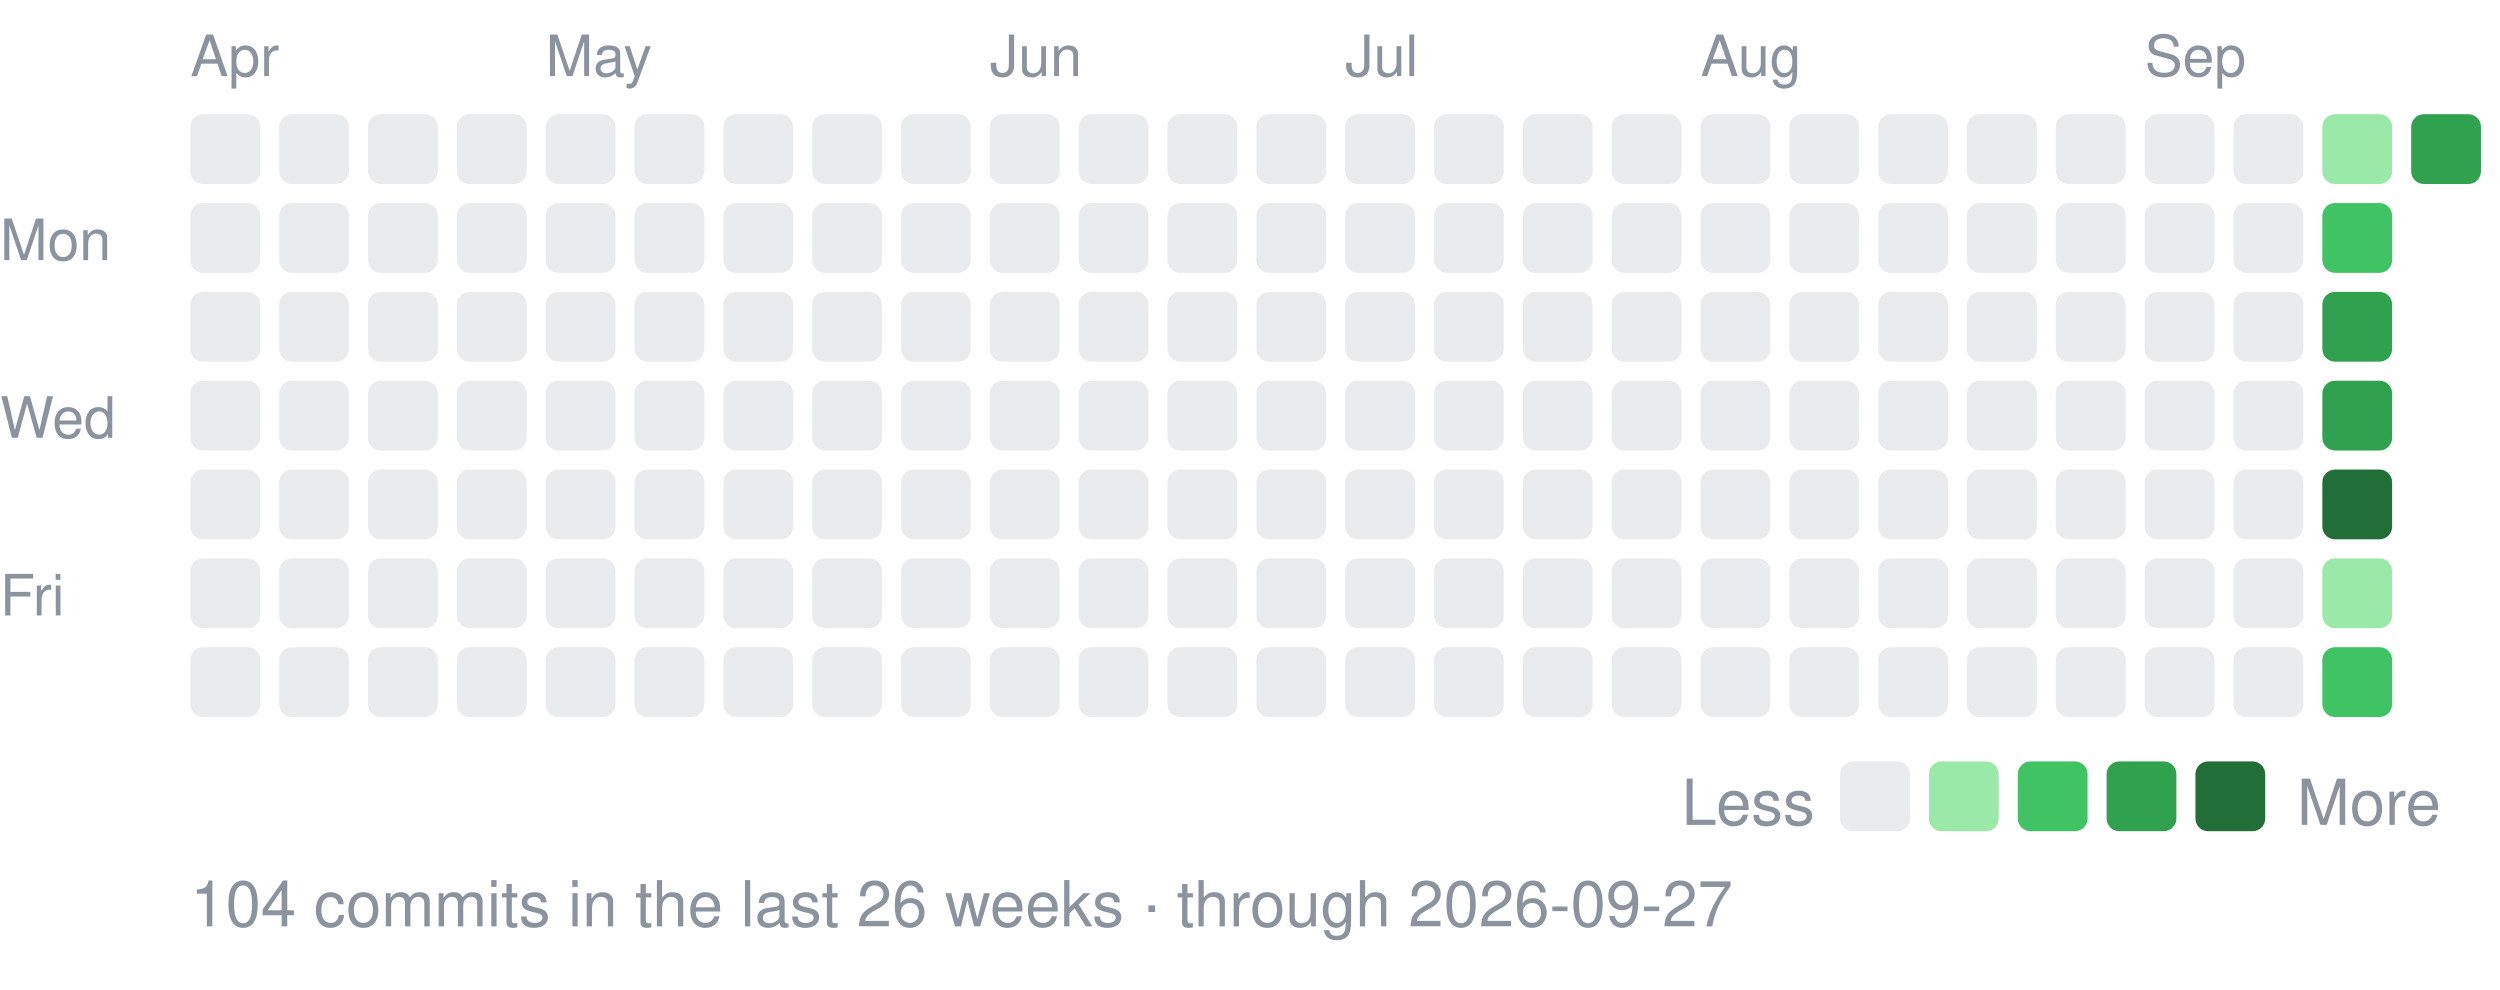
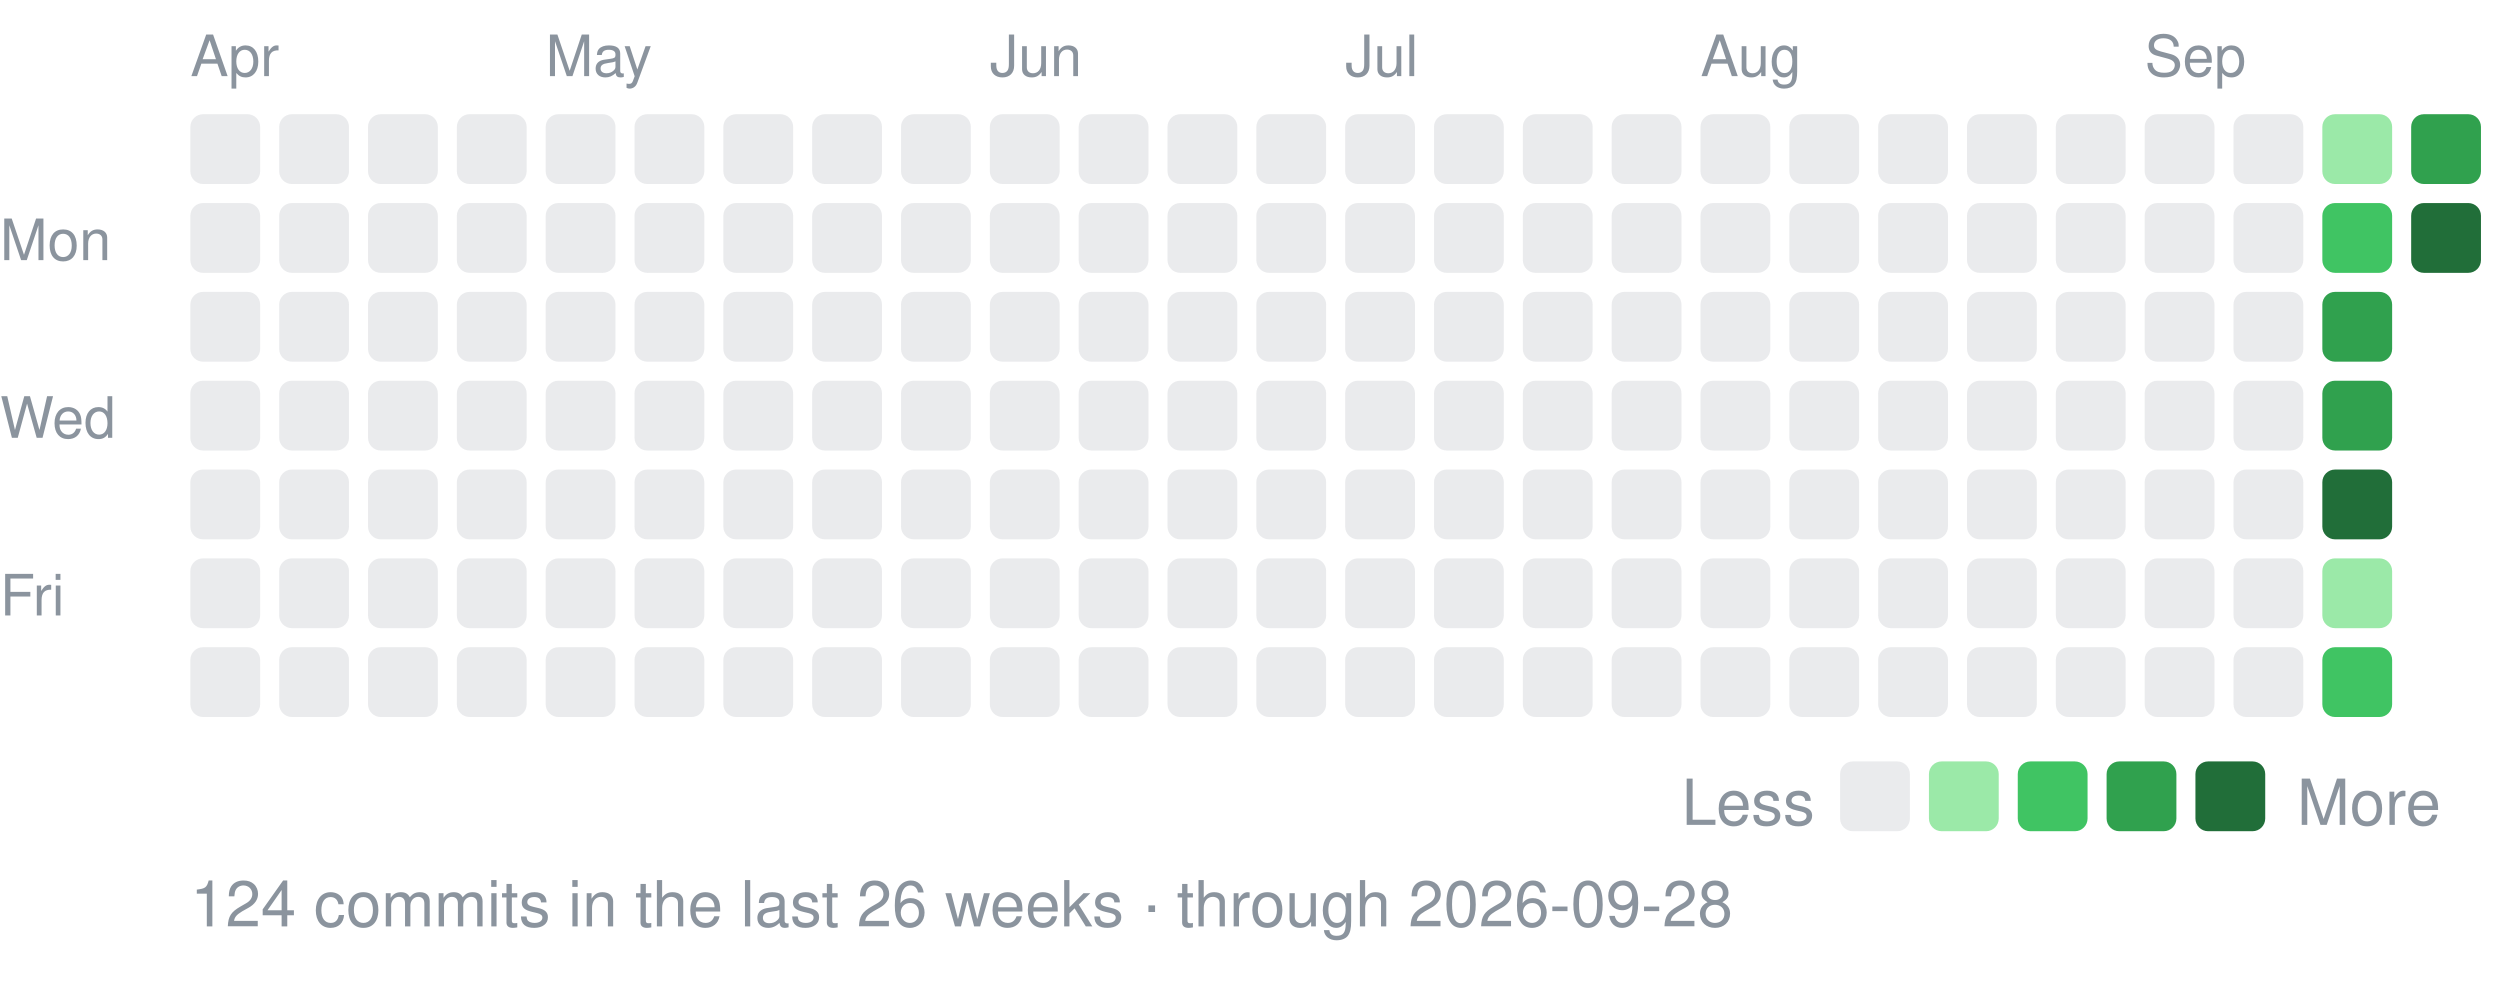
<svg xmlns="http://www.w3.org/2000/svg" width="394" height="156" viewBox="0 0 394 156" role="img">
  <g font-family="-apple-system,BlinkMacSystemFont,Segoe UI,Helvetica,Arial,PingFang SC,sans-serif" font-size="9" fill="#8b949e">
    <text x="30" y="12">Apr</text>
    <text x="86" y="12">May</text>
    <text x="156" y="12">Jun</text>
    <text x="212" y="12">Jul</text>
    <text x="268" y="12">Aug</text>
    <text x="338" y="12">Sep</text>
    <text x="0" y="41">Mon</text>
    <text x="0" y="69">Wed</text>
    <text x="0" y="97">Fri</text>
  </g>
  <rect x="30" y="18" width="11" height="11" rx="2" fill="rgba(139,148,158,0.18)" />
  <rect x="30" y="32" width="11" height="11" rx="2" fill="rgba(139,148,158,0.18)" />
  <rect x="30" y="46" width="11" height="11" rx="2" fill="rgba(139,148,158,0.18)" />
  <rect x="30" y="60" width="11" height="11" rx="2" fill="rgba(139,148,158,0.18)" />
  <rect x="30" y="74" width="11" height="11" rx="2" fill="rgba(139,148,158,0.18)" />
  <rect x="30" y="88" width="11" height="11" rx="2" fill="rgba(139,148,158,0.18)" />
  <rect x="30" y="102" width="11" height="11" rx="2" fill="rgba(139,148,158,0.18)" />
  <rect x="44" y="18" width="11" height="11" rx="2" fill="rgba(139,148,158,0.18)" />
  <rect x="44" y="32" width="11" height="11" rx="2" fill="rgba(139,148,158,0.18)" />
  <rect x="44" y="46" width="11" height="11" rx="2" fill="rgba(139,148,158,0.18)" />
  <rect x="44" y="60" width="11" height="11" rx="2" fill="rgba(139,148,158,0.18)" />
  <rect x="44" y="74" width="11" height="11" rx="2" fill="rgba(139,148,158,0.18)" />
  <rect x="44" y="88" width="11" height="11" rx="2" fill="rgba(139,148,158,0.18)" />
  <rect x="44" y="102" width="11" height="11" rx="2" fill="rgba(139,148,158,0.18)" />
  <rect x="58" y="18" width="11" height="11" rx="2" fill="rgba(139,148,158,0.18)" />
  <rect x="58" y="32" width="11" height="11" rx="2" fill="rgba(139,148,158,0.18)" />
  <rect x="58" y="46" width="11" height="11" rx="2" fill="rgba(139,148,158,0.18)" />
  <rect x="58" y="60" width="11" height="11" rx="2" fill="rgba(139,148,158,0.18)" />
  <rect x="58" y="74" width="11" height="11" rx="2" fill="rgba(139,148,158,0.18)" />
  <rect x="58" y="88" width="11" height="11" rx="2" fill="rgba(139,148,158,0.18)" />
  <rect x="58" y="102" width="11" height="11" rx="2" fill="rgba(139,148,158,0.18)" />
  <rect x="72" y="18" width="11" height="11" rx="2" fill="rgba(139,148,158,0.18)" />
  <rect x="72" y="32" width="11" height="11" rx="2" fill="rgba(139,148,158,0.18)" />
  <rect x="72" y="46" width="11" height="11" rx="2" fill="rgba(139,148,158,0.18)" />
  <rect x="72" y="60" width="11" height="11" rx="2" fill="rgba(139,148,158,0.18)" />
  <rect x="72" y="74" width="11" height="11" rx="2" fill="rgba(139,148,158,0.18)" />
  <rect x="72" y="88" width="11" height="11" rx="2" fill="rgba(139,148,158,0.18)" />
  <rect x="72" y="102" width="11" height="11" rx="2" fill="rgba(139,148,158,0.18)" />
  <rect x="86" y="18" width="11" height="11" rx="2" fill="rgba(139,148,158,0.18)" />
  <rect x="86" y="32" width="11" height="11" rx="2" fill="rgba(139,148,158,0.18)" />
  <rect x="86" y="46" width="11" height="11" rx="2" fill="rgba(139,148,158,0.18)" />
  <rect x="86" y="60" width="11" height="11" rx="2" fill="rgba(139,148,158,0.18)" />
  <rect x="86" y="74" width="11" height="11" rx="2" fill="rgba(139,148,158,0.18)" />
  <rect x="86" y="88" width="11" height="11" rx="2" fill="rgba(139,148,158,0.18)" />
  <rect x="86" y="102" width="11" height="11" rx="2" fill="rgba(139,148,158,0.18)" />
  <rect x="100" y="18" width="11" height="11" rx="2" fill="rgba(139,148,158,0.18)" />
  <rect x="100" y="32" width="11" height="11" rx="2" fill="rgba(139,148,158,0.18)" />
  <rect x="100" y="46" width="11" height="11" rx="2" fill="rgba(139,148,158,0.18)" />
  <rect x="100" y="60" width="11" height="11" rx="2" fill="rgba(139,148,158,0.18)" />
  <rect x="100" y="74" width="11" height="11" rx="2" fill="rgba(139,148,158,0.18)" />
  <rect x="100" y="88" width="11" height="11" rx="2" fill="rgba(139,148,158,0.18)" />
  <rect x="100" y="102" width="11" height="11" rx="2" fill="rgba(139,148,158,0.18)" />
  <rect x="114" y="18" width="11" height="11" rx="2" fill="rgba(139,148,158,0.18)" />
  <rect x="114" y="32" width="11" height="11" rx="2" fill="rgba(139,148,158,0.18)" />
  <rect x="114" y="46" width="11" height="11" rx="2" fill="rgba(139,148,158,0.18)" />
  <rect x="114" y="60" width="11" height="11" rx="2" fill="rgba(139,148,158,0.18)" />
  <rect x="114" y="74" width="11" height="11" rx="2" fill="rgba(139,148,158,0.18)" />
  <rect x="114" y="88" width="11" height="11" rx="2" fill="rgba(139,148,158,0.18)" />
  <rect x="114" y="102" width="11" height="11" rx="2" fill="rgba(139,148,158,0.18)" />
  <rect x="128" y="18" width="11" height="11" rx="2" fill="rgba(139,148,158,0.18)" />
  <rect x="128" y="32" width="11" height="11" rx="2" fill="rgba(139,148,158,0.18)" />
  <rect x="128" y="46" width="11" height="11" rx="2" fill="rgba(139,148,158,0.18)" />
  <rect x="128" y="60" width="11" height="11" rx="2" fill="rgba(139,148,158,0.18)" />
  <rect x="128" y="74" width="11" height="11" rx="2" fill="rgba(139,148,158,0.18)" />
  <rect x="128" y="88" width="11" height="11" rx="2" fill="rgba(139,148,158,0.18)" />
  <rect x="128" y="102" width="11" height="11" rx="2" fill="rgba(139,148,158,0.18)" />
  <rect x="142" y="18" width="11" height="11" rx="2" fill="rgba(139,148,158,0.18)" />
  <rect x="142" y="32" width="11" height="11" rx="2" fill="rgba(139,148,158,0.18)" />
  <rect x="142" y="46" width="11" height="11" rx="2" fill="rgba(139,148,158,0.18)" />
  <rect x="142" y="60" width="11" height="11" rx="2" fill="rgba(139,148,158,0.18)" />
  <rect x="142" y="74" width="11" height="11" rx="2" fill="rgba(139,148,158,0.18)" />
  <rect x="142" y="88" width="11" height="11" rx="2" fill="rgba(139,148,158,0.18)" />
  <rect x="142" y="102" width="11" height="11" rx="2" fill="rgba(139,148,158,0.18)" />
  <rect x="156" y="18" width="11" height="11" rx="2" fill="rgba(139,148,158,0.18)" />
  <rect x="156" y="32" width="11" height="11" rx="2" fill="rgba(139,148,158,0.18)" />
  <rect x="156" y="46" width="11" height="11" rx="2" fill="rgba(139,148,158,0.18)" />
  <rect x="156" y="60" width="11" height="11" rx="2" fill="rgba(139,148,158,0.18)" />
  <rect x="156" y="74" width="11" height="11" rx="2" fill="rgba(139,148,158,0.18)" />
  <rect x="156" y="88" width="11" height="11" rx="2" fill="rgba(139,148,158,0.18)" />
  <rect x="156" y="102" width="11" height="11" rx="2" fill="rgba(139,148,158,0.18)" />
  <rect x="170" y="18" width="11" height="11" rx="2" fill="rgba(139,148,158,0.18)" />
  <rect x="170" y="32" width="11" height="11" rx="2" fill="rgba(139,148,158,0.18)" />
  <rect x="170" y="46" width="11" height="11" rx="2" fill="rgba(139,148,158,0.18)" />
  <rect x="170" y="60" width="11" height="11" rx="2" fill="rgba(139,148,158,0.18)" />
  <rect x="170" y="74" width="11" height="11" rx="2" fill="rgba(139,148,158,0.18)" />
  <rect x="170" y="88" width="11" height="11" rx="2" fill="rgba(139,148,158,0.18)" />
  <rect x="170" y="102" width="11" height="11" rx="2" fill="rgba(139,148,158,0.18)" />
  <rect x="184" y="18" width="11" height="11" rx="2" fill="rgba(139,148,158,0.18)" />
  <rect x="184" y="32" width="11" height="11" rx="2" fill="rgba(139,148,158,0.18)" />
  <rect x="184" y="46" width="11" height="11" rx="2" fill="rgba(139,148,158,0.18)" />
  <rect x="184" y="60" width="11" height="11" rx="2" fill="rgba(139,148,158,0.18)" />
  <rect x="184" y="74" width="11" height="11" rx="2" fill="rgba(139,148,158,0.18)" />
  <rect x="184" y="88" width="11" height="11" rx="2" fill="rgba(139,148,158,0.18)" />
  <rect x="184" y="102" width="11" height="11" rx="2" fill="rgba(139,148,158,0.18)" />
  <rect x="198" y="18" width="11" height="11" rx="2" fill="rgba(139,148,158,0.18)" />
  <rect x="198" y="32" width="11" height="11" rx="2" fill="rgba(139,148,158,0.18)" />
  <rect x="198" y="46" width="11" height="11" rx="2" fill="rgba(139,148,158,0.18)" />
  <rect x="198" y="60" width="11" height="11" rx="2" fill="rgba(139,148,158,0.18)" />
  <rect x="198" y="74" width="11" height="11" rx="2" fill="rgba(139,148,158,0.18)" />
  <rect x="198" y="88" width="11" height="11" rx="2" fill="rgba(139,148,158,0.18)" />
  <rect x="198" y="102" width="11" height="11" rx="2" fill="rgba(139,148,158,0.18)" />
  <rect x="212" y="18" width="11" height="11" rx="2" fill="rgba(139,148,158,0.18)" />
  <rect x="212" y="32" width="11" height="11" rx="2" fill="rgba(139,148,158,0.18)" />
  <rect x="212" y="46" width="11" height="11" rx="2" fill="rgba(139,148,158,0.18)" />
  <rect x="212" y="60" width="11" height="11" rx="2" fill="rgba(139,148,158,0.18)" />
  <rect x="212" y="74" width="11" height="11" rx="2" fill="rgba(139,148,158,0.18)" />
  <rect x="212" y="88" width="11" height="11" rx="2" fill="rgba(139,148,158,0.18)" />
  <rect x="212" y="102" width="11" height="11" rx="2" fill="rgba(139,148,158,0.18)" />
  <rect x="226" y="18" width="11" height="11" rx="2" fill="rgba(139,148,158,0.18)" />
  <rect x="226" y="32" width="11" height="11" rx="2" fill="rgba(139,148,158,0.18)" />
  <rect x="226" y="46" width="11" height="11" rx="2" fill="rgba(139,148,158,0.18)" />
  <rect x="226" y="60" width="11" height="11" rx="2" fill="rgba(139,148,158,0.18)" />
  <rect x="226" y="74" width="11" height="11" rx="2" fill="rgba(139,148,158,0.18)" />
  <rect x="226" y="88" width="11" height="11" rx="2" fill="rgba(139,148,158,0.18)" />
  <rect x="226" y="102" width="11" height="11" rx="2" fill="rgba(139,148,158,0.18)" />
  <rect x="240" y="18" width="11" height="11" rx="2" fill="rgba(139,148,158,0.18)" />
  <rect x="240" y="32" width="11" height="11" rx="2" fill="rgba(139,148,158,0.18)" />
  <rect x="240" y="46" width="11" height="11" rx="2" fill="rgba(139,148,158,0.18)" />
  <rect x="240" y="60" width="11" height="11" rx="2" fill="rgba(139,148,158,0.18)" />
  <rect x="240" y="74" width="11" height="11" rx="2" fill="rgba(139,148,158,0.18)" />
  <rect x="240" y="88" width="11" height="11" rx="2" fill="rgba(139,148,158,0.18)" />
  <rect x="240" y="102" width="11" height="11" rx="2" fill="rgba(139,148,158,0.18)" />
  <rect x="254" y="18" width="11" height="11" rx="2" fill="rgba(139,148,158,0.18)" />
  <rect x="254" y="32" width="11" height="11" rx="2" fill="rgba(139,148,158,0.18)" />
  <rect x="254" y="46" width="11" height="11" rx="2" fill="rgba(139,148,158,0.18)" />
  <rect x="254" y="60" width="11" height="11" rx="2" fill="rgba(139,148,158,0.18)" />
  <rect x="254" y="74" width="11" height="11" rx="2" fill="rgba(139,148,158,0.18)" />
  <rect x="254" y="88" width="11" height="11" rx="2" fill="rgba(139,148,158,0.18)" />
  <rect x="254" y="102" width="11" height="11" rx="2" fill="rgba(139,148,158,0.18)" />
  <rect x="268" y="18" width="11" height="11" rx="2" fill="rgba(139,148,158,0.18)" />
  <rect x="268" y="32" width="11" height="11" rx="2" fill="rgba(139,148,158,0.18)" />
  <rect x="268" y="46" width="11" height="11" rx="2" fill="rgba(139,148,158,0.18)" />
  <rect x="268" y="60" width="11" height="11" rx="2" fill="rgba(139,148,158,0.18)" />
  <rect x="268" y="74" width="11" height="11" rx="2" fill="rgba(139,148,158,0.18)" />
  <rect x="268" y="88" width="11" height="11" rx="2" fill="rgba(139,148,158,0.18)" />
  <rect x="268" y="102" width="11" height="11" rx="2" fill="rgba(139,148,158,0.18)" />
  <rect x="282" y="18" width="11" height="11" rx="2" fill="rgba(139,148,158,0.18)" />
  <rect x="282" y="32" width="11" height="11" rx="2" fill="rgba(139,148,158,0.18)" />
  <rect x="282" y="46" width="11" height="11" rx="2" fill="rgba(139,148,158,0.18)" />
  <rect x="282" y="60" width="11" height="11" rx="2" fill="rgba(139,148,158,0.18)" />
  <rect x="282" y="74" width="11" height="11" rx="2" fill="rgba(139,148,158,0.18)" />
  <rect x="282" y="88" width="11" height="11" rx="2" fill="rgba(139,148,158,0.18)" />
  <rect x="282" y="102" width="11" height="11" rx="2" fill="rgba(139,148,158,0.18)" />
  <rect x="296" y="18" width="11" height="11" rx="2" fill="rgba(139,148,158,0.18)" />
  <rect x="296" y="32" width="11" height="11" rx="2" fill="rgba(139,148,158,0.18)" />
  <rect x="296" y="46" width="11" height="11" rx="2" fill="rgba(139,148,158,0.18)" />
  <rect x="296" y="60" width="11" height="11" rx="2" fill="rgba(139,148,158,0.18)" />
  <rect x="296" y="74" width="11" height="11" rx="2" fill="rgba(139,148,158,0.18)" />
  <rect x="296" y="88" width="11" height="11" rx="2" fill="rgba(139,148,158,0.18)" />
  <rect x="296" y="102" width="11" height="11" rx="2" fill="rgba(139,148,158,0.18)" />
  <rect x="310" y="18" width="11" height="11" rx="2" fill="rgba(139,148,158,0.18)" />
  <rect x="310" y="32" width="11" height="11" rx="2" fill="rgba(139,148,158,0.18)" />
  <rect x="310" y="46" width="11" height="11" rx="2" fill="rgba(139,148,158,0.18)" />
  <rect x="310" y="60" width="11" height="11" rx="2" fill="rgba(139,148,158,0.18)" />
  <rect x="310" y="74" width="11" height="11" rx="2" fill="rgba(139,148,158,0.18)" />
  <rect x="310" y="88" width="11" height="11" rx="2" fill="rgba(139,148,158,0.18)" />
  <rect x="310" y="102" width="11" height="11" rx="2" fill="rgba(139,148,158,0.18)" />
  <rect x="324" y="18" width="11" height="11" rx="2" fill="rgba(139,148,158,0.18)" />
  <rect x="324" y="32" width="11" height="11" rx="2" fill="rgba(139,148,158,0.18)" />
  <rect x="324" y="46" width="11" height="11" rx="2" fill="rgba(139,148,158,0.18)" />
  <rect x="324" y="60" width="11" height="11" rx="2" fill="rgba(139,148,158,0.18)" />
  <rect x="324" y="74" width="11" height="11" rx="2" fill="rgba(139,148,158,0.18)" />
  <rect x="324" y="88" width="11" height="11" rx="2" fill="rgba(139,148,158,0.18)" />
  <rect x="324" y="102" width="11" height="11" rx="2" fill="rgba(139,148,158,0.18)" />
  <rect x="338" y="18" width="11" height="11" rx="2" fill="rgba(139,148,158,0.18)" />
  <rect x="338" y="32" width="11" height="11" rx="2" fill="rgba(139,148,158,0.18)" />
  <rect x="338" y="46" width="11" height="11" rx="2" fill="rgba(139,148,158,0.18)" />
  <rect x="338" y="60" width="11" height="11" rx="2" fill="rgba(139,148,158,0.18)" />
  <rect x="338" y="74" width="11" height="11" rx="2" fill="rgba(139,148,158,0.18)" />
  <rect x="338" y="88" width="11" height="11" rx="2" fill="rgba(139,148,158,0.18)" />
  <rect x="338" y="102" width="11" height="11" rx="2" fill="rgba(139,148,158,0.18)" />
  <rect x="352" y="18" width="11" height="11" rx="2" fill="rgba(139,148,158,0.18)" />
  <rect x="352" y="32" width="11" height="11" rx="2" fill="rgba(139,148,158,0.18)" />
  <rect x="352" y="46" width="11" height="11" rx="2" fill="rgba(139,148,158,0.18)" />
  <rect x="352" y="60" width="11" height="11" rx="2" fill="rgba(139,148,158,0.18)" />
  <rect x="352" y="74" width="11" height="11" rx="2" fill="rgba(139,148,158,0.18)" />
  <rect x="352" y="88" width="11" height="11" rx="2" fill="rgba(139,148,158,0.18)" />
  <rect x="352" y="102" width="11" height="11" rx="2" fill="rgba(139,148,158,0.18)" />
  <rect x="366" y="18" width="11" height="11" rx="2" fill="#9be9a8" />
  <rect x="366" y="32" width="11" height="11" rx="2" fill="#40c463" />
  <rect x="366" y="46" width="11" height="11" rx="2" fill="#30a14e" />
  <rect x="366" y="60" width="11" height="11" rx="2" fill="#30a14e" />
  <rect x="366" y="74" width="11" height="11" rx="2" fill="#216e39" />
  <rect x="366" y="88" width="11" height="11" rx="2" fill="#9be9a8" />
  <rect x="366" y="102" width="11" height="11" rx="2" fill="#40c463" />
  <rect x="380" y="18" width="11" height="11" rx="2" fill="#30a14e" />
+   <rect x="380" y="32" width="11" height="11" rx="2" fill="#216e39" />
  <g font-family="-apple-system,BlinkMacSystemFont,Segoe UI,Helvetica,Arial,PingFang SC,sans-serif" font-size="10" fill="#8b949e">
-     <text x="30" y="146">104 commits in the last 26 weeks · through 2026-09-27</text>
+     <text x="30" y="146">124 commits in the last 26 weeks · through 2026-09-28</text>
    <text x="286" y="130" text-anchor="end">Less</text>
    <rect x="290" y="120" width="11" height="11" rx="2" fill="rgba(139,148,158,0.18)" />
    <rect x="304" y="120" width="11" height="11" rx="2" fill="#9be9a8" />
    <rect x="318" y="120" width="11" height="11" rx="2" fill="#40c463" />
    <rect x="332" y="120" width="11" height="11" rx="2" fill="#30a14e" />
    <rect x="346" y="120" width="11" height="11" rx="2" fill="#216e39" />
    <text x="362" y="130">More</text>
  </g>
</svg>
